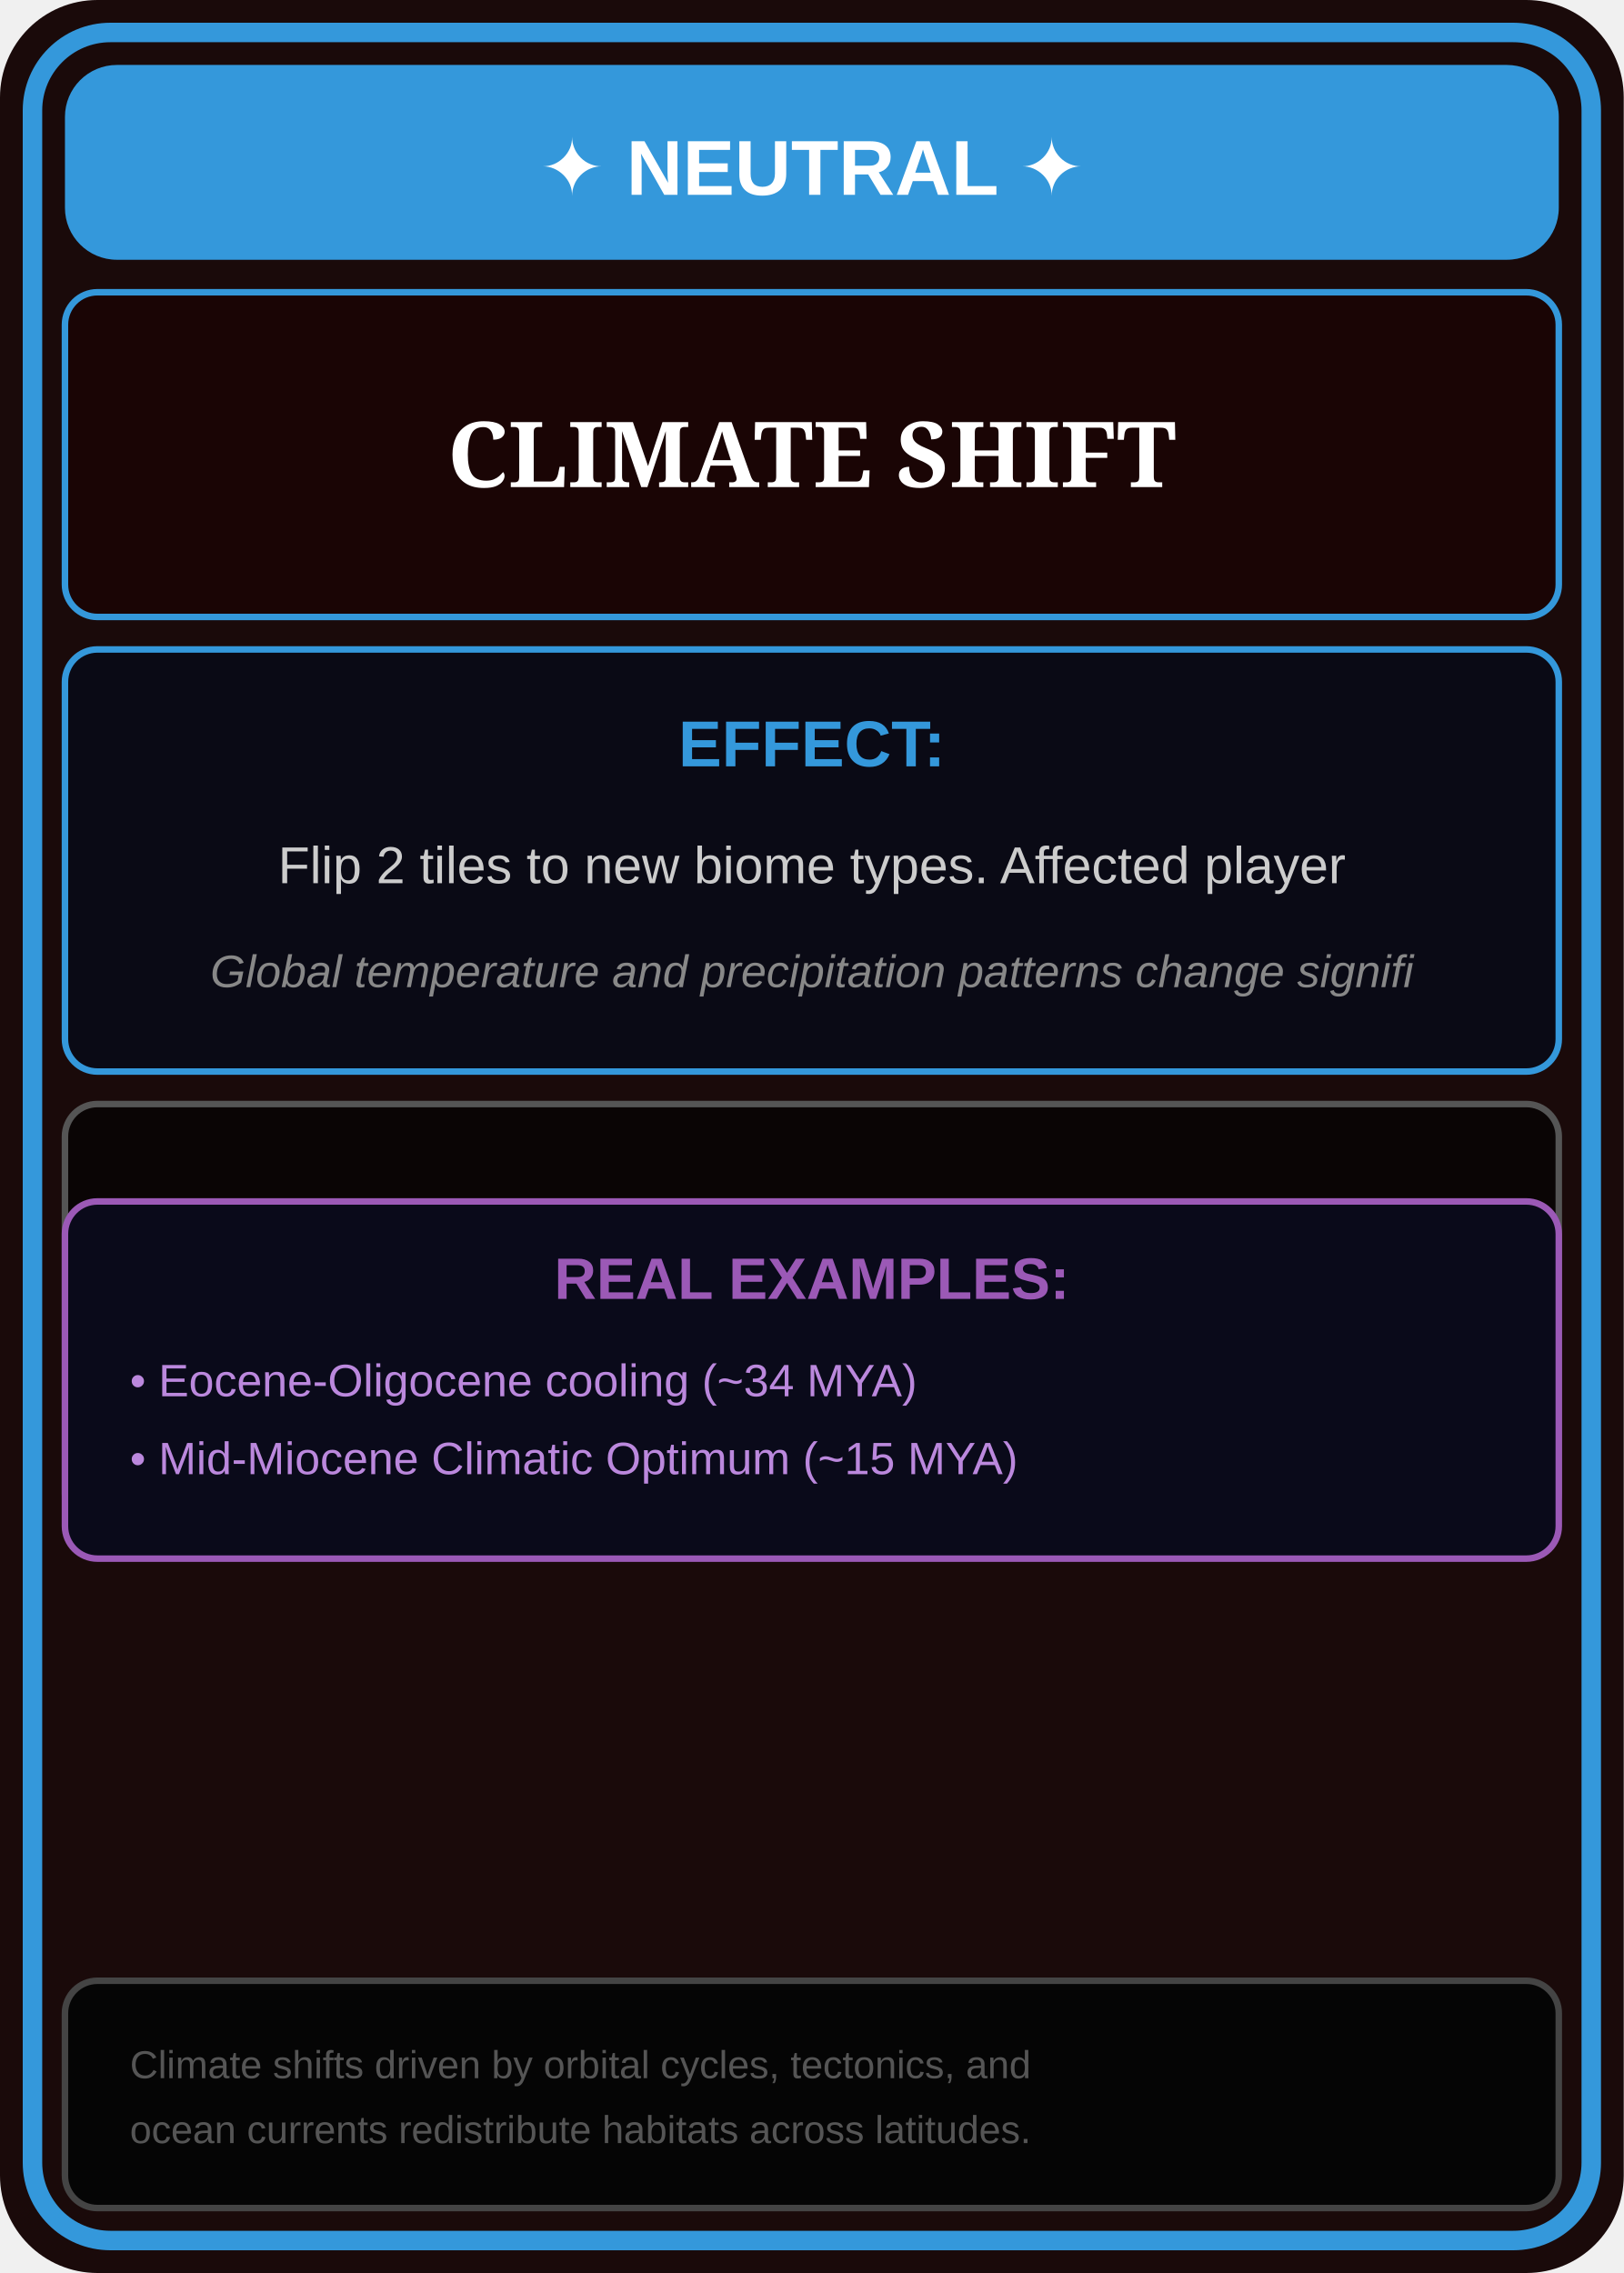
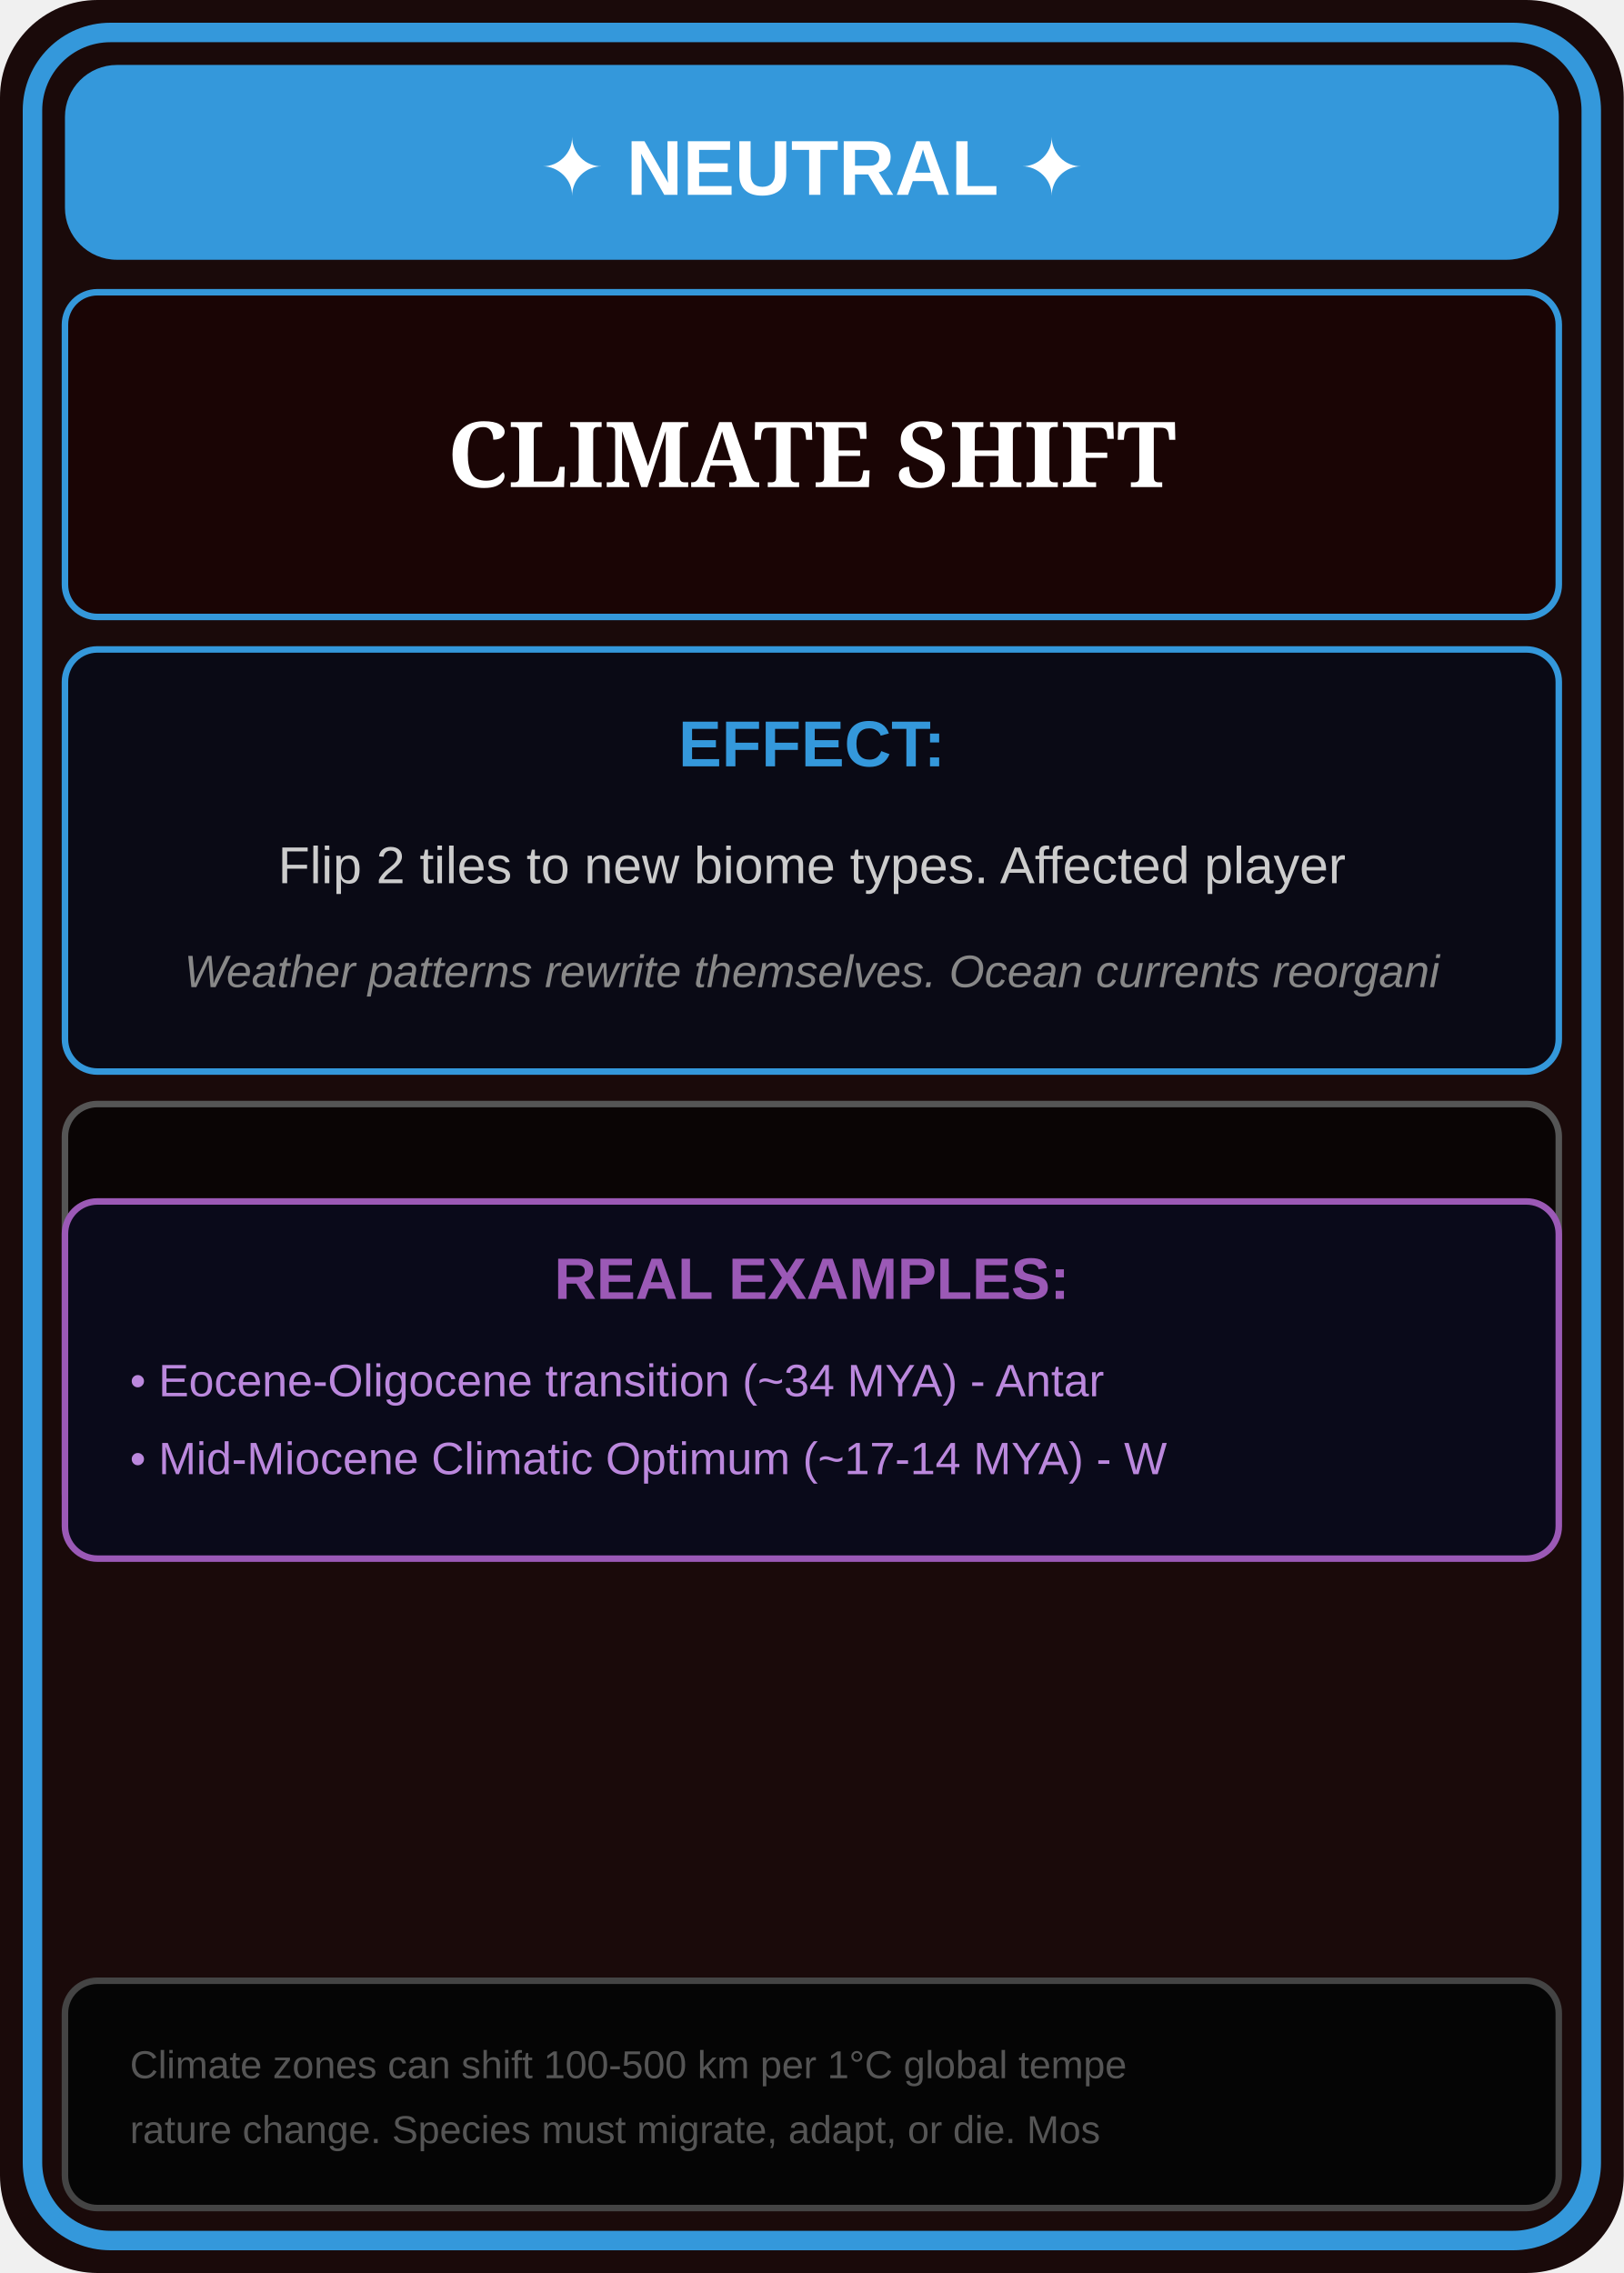
<svg xmlns="http://www.w3.org/2000/svg" viewBox="0 0 250 350" width="250" height="350">
  <rect width="250" height="350" fill="#1a0a0a" rx="15" />
  <rect x="5" y="5" width="240" height="340" fill="none" stroke="#3498db" stroke-width="3" rx="12" />
  <rect x="10" y="10" width="230" height="30" fill="#3498db" rx="8" />
  <text x="125" y="30" font-family="Arial" font-size="12" fill="#fff" text-anchor="middle" font-weight="bold">✦ NEUTRAL ✦</text>
  <rect x="10" y="45" width="230" height="50" fill="#1a0505" stroke="#3498db" rx="5" />
  <text x="125" y="75" font-family="Georgia" font-size="14" fill="#fff" text-anchor="middle" font-weight="bold">CLIMATE SHIFT</text>
  <rect x="10" y="100" width="230" height="65" fill="#0a0a15" stroke="#3498db" rx="5" />
  <text x="125" y="118" font-family="Arial" font-size="10" fill="#3498db" text-anchor="middle" font-weight="bold">EFFECT:</text>
  <text x="125" y="136" font-family="Arial" font-size="8" fill="#ccc" text-anchor="middle">Flip 2 tiles to new biome types. Affected player</text>
-   <text x="125" y="152" font-family="Arial" font-size="7" fill="#888" text-anchor="middle" font-style="italic">Global temperature and precipitation patterns change signifi</text>
+   <text x="125" y="152" font-family="Arial" font-size="7" fill="#888" text-anchor="middle" font-style="italic">Weather patterns rewrite themselves. Ocean currents reorgani</text>
  <rect x="10" y="170" width="230" height="65" fill="#0a0505" stroke="#555" rx="5" />
  <rect x="10" y="185" width="230" height="55" fill="#0a0a1a" stroke="#9b59b6" rx="5" />
  <text x="125" y="200" font-family="Arial" font-size="9" fill="#9b59b6" text-anchor="middle" font-weight="bold">REAL EXAMPLES:</text>
-   <text x="20" y="215" font-family="Arial" font-size="7" fill="#bb88dd">• Eocene-Oligocene cooling (~34 MYA)</text>
-   <text x="20" y="227" font-family="Arial" font-size="7" fill="#bb88dd">• Mid-Miocene Climatic Optimum (~15 MYA)</text>
+   <text x="20" y="215" font-family="Arial" font-size="7" fill="#bb88dd">• Eocene-Oligocene transition (~34 MYA) - Antar</text>
+   <text x="20" y="227" font-family="Arial" font-size="7" fill="#bb88dd">• Mid-Miocene Climatic Optimum (~17-14 MYA) - W</text>
  <rect x="10" y="305" width="230" height="35" fill="#050505" stroke="#444" rx="5" />
-   <text x="20" y="320" font-family="Arial" font-size="6" fill="#555">Climate shifts driven by orbital cycles, tectonics, and</text>
-   <text x="20" y="330" font-family="Arial" font-size="6" fill="#555"> ocean currents redistribute habitats across latitudes.</text>
+   <text x="20" y="320" font-family="Arial" font-size="6" fill="#555">Climate zones can shift 100-500 km per 1°C global tempe</text>
+   <text x="20" y="330" font-family="Arial" font-size="6" fill="#555">rature change. Species must migrate, adapt, or die. Mos</text>
</svg>
